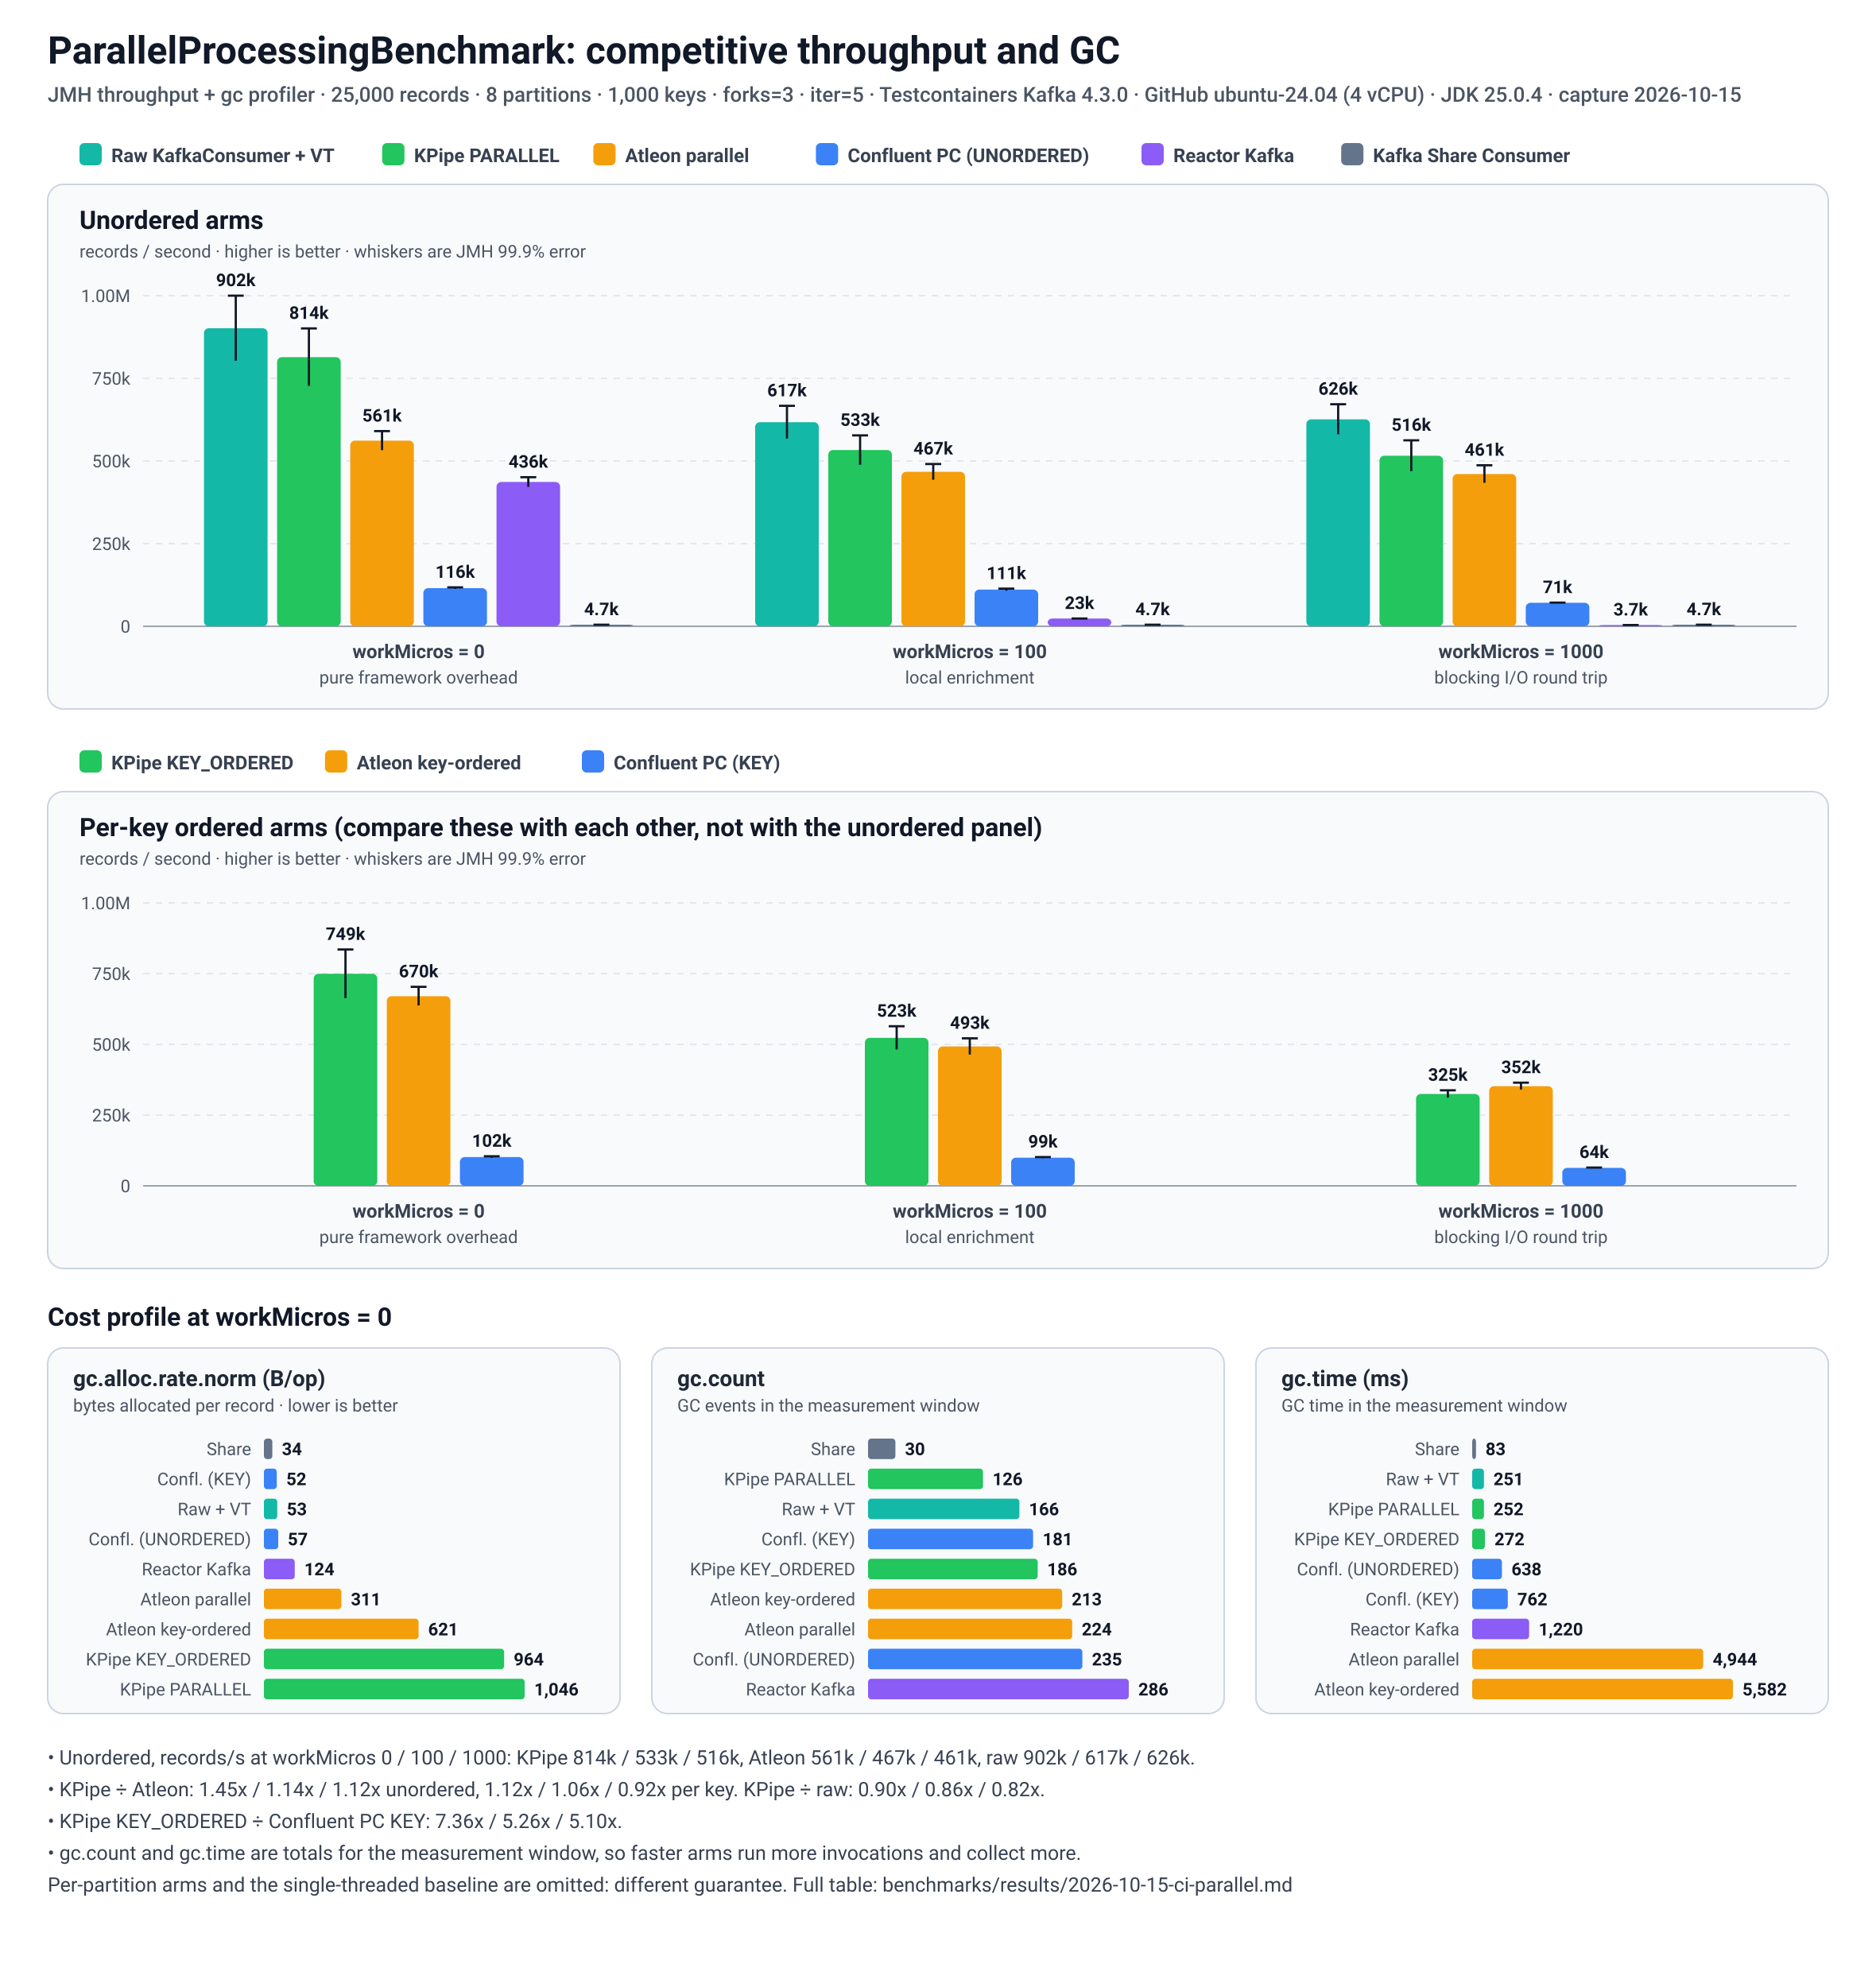
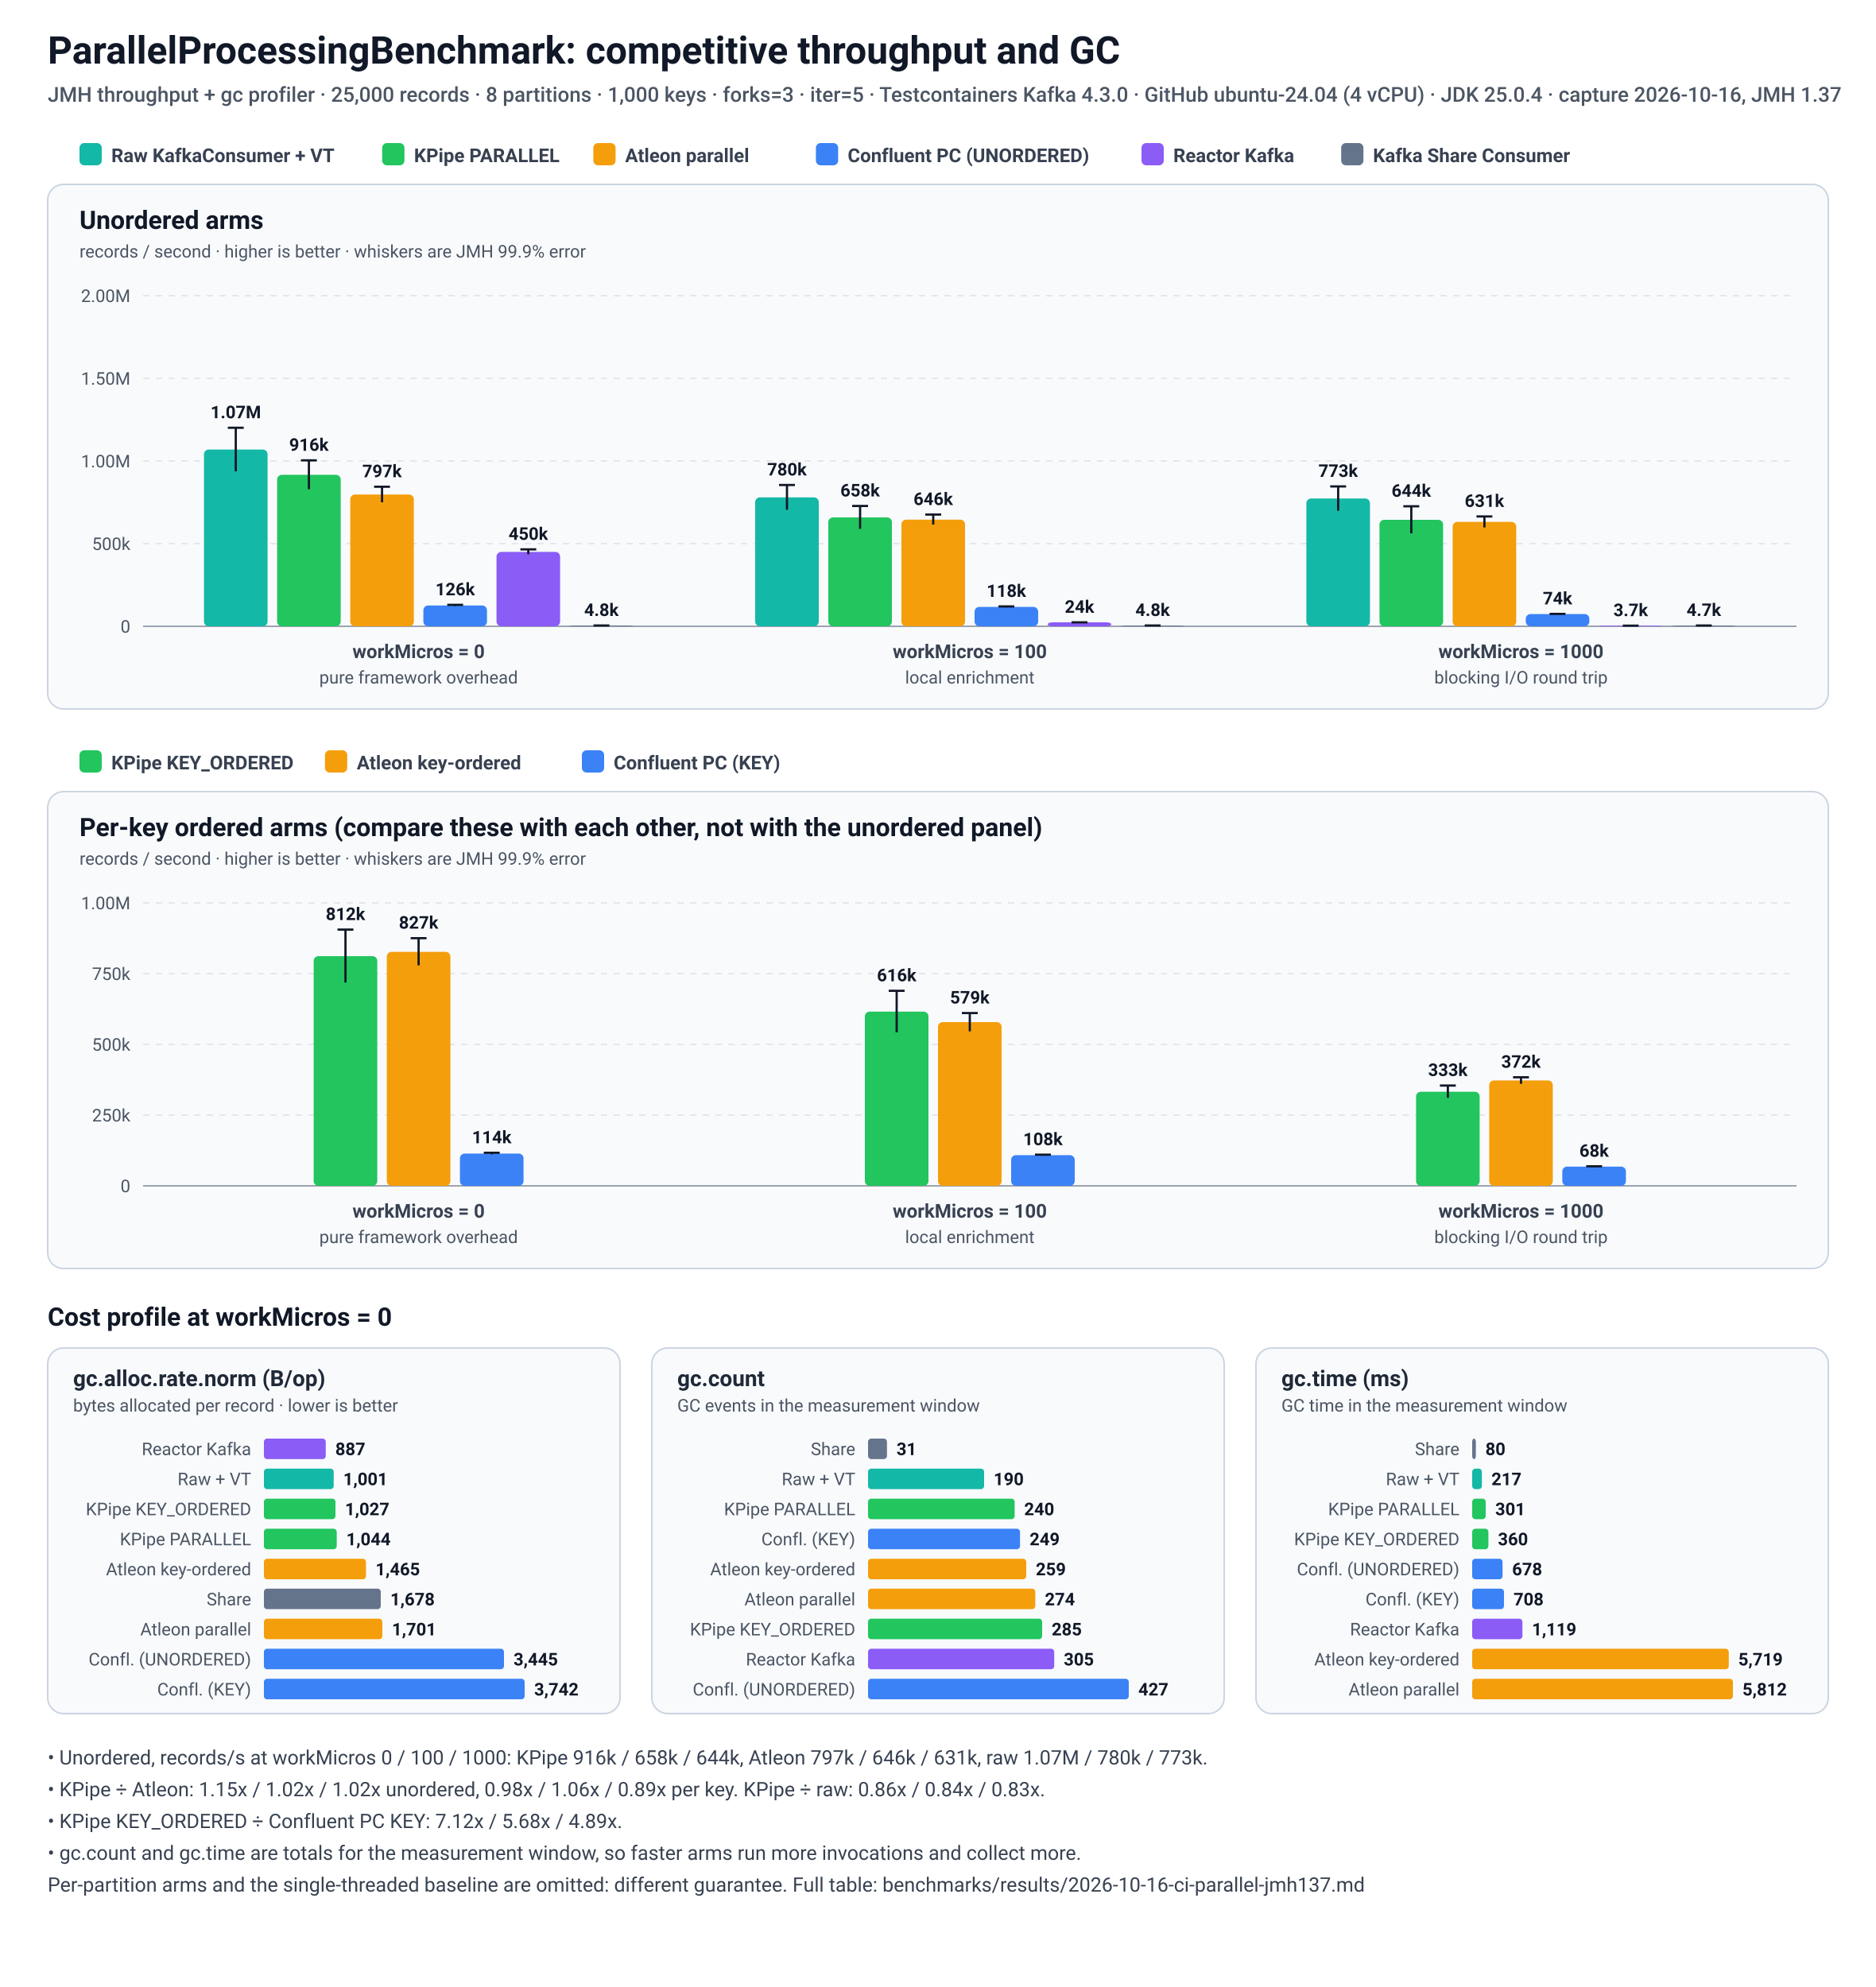
<svg xmlns="http://www.w3.org/2000/svg" width="1180" height="1250" viewBox="0 0 1180 1250" role="img" aria-label="KPipe vs Atleon vs Confluent Parallel Consumer vs Reactor Kafka vs Kafka Share Consumer vs raw KafkaConsumer plus virtual threads: parallel-consumer throughput by ordering guarantee, allocation, and GC">
  <defs>
    <style>
.bg { fill: #ffffff; } .panel { fill: #f8fafc; stroke: #cbd5e1; stroke-width: 1; }
.title { fill: #111827; font: 700 24px -apple-system, BlinkMacSystemFont, Segoe UI, Roboto, sans-serif; }
.subtitle { fill: #4b5563; font: 500 13px -apple-system, BlinkMacSystemFont, Segoe UI, Roboto, sans-serif; }
.h2 { fill: #111827; font: 700 16px -apple-system, BlinkMacSystemFont, Segoe UI, Roboto, sans-serif; }
.h3 { fill: #1f2937; font: 700 14px -apple-system, BlinkMacSystemFont, Segoe UI, Roboto, sans-serif; }
.axis { stroke: #9ca3af; stroke-width: 1; } .grid { stroke: #e5e7eb; stroke-width: 1; stroke-dasharray: 4 4; }
.whisker { stroke: #111827; stroke-width: 1.4; }
.label { fill: #374151; font: 600 12px -apple-system, BlinkMacSystemFont, Segoe UI, Roboto, sans-serif; }
.small { fill: #4b5563; font: 11px -apple-system, BlinkMacSystemFont, Segoe UI, Roboto, sans-serif; }
.value { fill: #111827; font: 700 11px -apple-system, BlinkMacSystemFont, Segoe UI, Roboto, sans-serif; }
.note { fill: #374151; font: 12.5px -apple-system, BlinkMacSystemFont, Segoe UI, Roboto, sans-serif; }
</style>
  </defs>
  <rect width="1180" height="1250" class="bg" />
  <text x="30.0" y="40.0" class="title" text-anchor="start">ParallelProcessingBenchmark: competitive throughput and GC</text>
-   <text x="30.0" y="64.0" class="subtitle" text-anchor="start">JMH throughput + gc profiler · 25,000 records · 8 partitions · 1,000 keys · forks=3 · iter=5 · Testcontainers Kafka 4.3.0 · GitHub ubuntu-24.04 (4 vCPU) · JDK 25.0.4 · capture 2026-10-15</text>
+   <text x="30.0" y="64.0" class="subtitle" text-anchor="start">JMH throughput + gc profiler · 25,000 records · 8 partitions · 1,000 keys · forks=3 · iter=5 · Testcontainers Kafka 4.3.0 · GitHub ubuntu-24.04 (4 vCPU) · JDK 25.0.4 · capture 2026-10-16, JMH 1.37</text>
  <rect x="50" y="90" width="14" height="14" rx="3" fill="#14b8a6" />
  <text x="70.0" y="102.0" class="label" text-anchor="start">Raw KafkaConsumer + VT</text>
  <rect x="240.4" y="90" width="14" height="14" rx="3" fill="#22c55e" />
  <text x="260.4" y="102.0" class="label" text-anchor="start">KPipe PARALLEL</text>
  <rect x="373.2" y="90" width="14" height="14" rx="3" fill="#f59e0b" />
  <text x="393.2" y="102.0" class="label" text-anchor="start">Atleon parallel</text>
  <rect x="513.2" y="90" width="14" height="14" rx="3" fill="#3b82f6" />
  <text x="533.2" y="102.0" class="label" text-anchor="start">Confluent PC (UNORDERED)</text>
  <rect x="718.0" y="90" width="14" height="14" rx="3" fill="#8b5cf6" />
  <text x="738.0" y="102.0" class="label" text-anchor="start">Reactor Kafka</text>
  <rect x="843.6" y="90" width="14" height="14" rx="3" fill="#64748b" />
  <text x="863.6" y="102.0" class="label" text-anchor="start">Kafka Share Consumer</text>
  <rect x="30" y="116" width="1120" height="330" rx="10" class="panel" />
  <text x="50.0" y="144.0" class="h2" text-anchor="start">Unordered arms</text>
  <text x="50.0" y="162.0" class="small" text-anchor="start">records / second · higher is better · whiskers are JMH 99.9% error</text>
  <line x1="90" y1="394.0" x2="1130" y2="394.0" class="grid" />
  <text x="82.0" y="398.0" class="small" text-anchor="end">0</text>
  <line x1="90" y1="342.0" x2="1130" y2="342.0" class="grid" />
-   <text x="82.0" y="346.0" class="small" text-anchor="end">250k</text>
+   <text x="82.0" y="346.0" class="small" text-anchor="end">500k</text>
  <line x1="90" y1="290.0" x2="1130" y2="290.0" class="grid" />
-   <text x="82.0" y="294.0" class="small" text-anchor="end">500k</text>
+   <text x="82.0" y="294.0" class="small" text-anchor="end">1.00M</text>
  <line x1="90" y1="238.0" x2="1130" y2="238.0" class="grid" />
-   <text x="82.0" y="242.0" class="small" text-anchor="end">750k</text>
+   <text x="82.0" y="242.0" class="small" text-anchor="end">1.50M</text>
  <line x1="90" y1="186.0" x2="1130" y2="186.0" class="grid" />
-   <text x="82.0" y="190.0" class="small" text-anchor="end">1.00M</text>
+   <text x="82.0" y="190.0" class="small" text-anchor="end">2.00M</text>
  <line x1="90" y1="394" x2="1130" y2="394" class="axis" />
-   <rect x="128.3" y="206.5" width="40.0" height="187.5" fill="#14b8a6" rx="3" />
-   <line x1="148.3" y1="226.9" x2="148.3" y2="186.0" class="whisker" />
-   <line x1="143.3" y1="186.0" x2="153.3" y2="186.0" class="whisker" />
-   <text x="148.3" y="180.0" class="value" text-anchor="middle">902k</text>
-   <rect x="174.3" y="224.7" width="40.0" height="169.3" fill="#22c55e" rx="3" />
-   <line x1="194.3" y1="242.7" x2="194.3" y2="206.6" class="whisker" />
-   <line x1="189.3" y1="206.6" x2="199.3" y2="206.6" class="whisker" />
-   <text x="194.3" y="200.6" class="value" text-anchor="middle">814k</text>
-   <rect x="220.3" y="277.2" width="40.0" height="116.8" fill="#f59e0b" rx="3" />
-   <line x1="240.3" y1="283.2" x2="240.3" y2="271.2" class="whisker" />
-   <line x1="235.3" y1="271.2" x2="245.3" y2="271.2" class="whisker" />
-   <text x="240.3" y="265.2" class="value" text-anchor="middle">561k</text>
-   <rect x="266.3" y="370.0" width="40.0" height="24.0" fill="#3b82f6" rx="3" />
-   <line x1="286.3" y1="370.5" x2="286.3" y2="369.5" class="whisker" />
-   <line x1="281.3" y1="369.5" x2="291.3" y2="369.5" class="whisker" />
-   <text x="286.3" y="363.5" class="value" text-anchor="middle">116k</text>
-   <rect x="312.3" y="303.2" width="40.0" height="90.8" fill="#8b5cf6" rx="3" />
-   <line x1="332.3" y1="306.3" x2="332.3" y2="300.2" class="whisker" />
-   <line x1="327.3" y1="300.2" x2="337.3" y2="300.2" class="whisker" />
-   <text x="332.3" y="294.2" class="value" text-anchor="middle">436k</text>
-   <rect x="358.3" y="393.0" width="40.0" height="1.0" fill="#64748b" rx="3" />
-   <line x1="378.3" y1="393.0" x2="378.3" y2="393.0" class="whisker" />
-   <line x1="373.3" y1="393.0" x2="383.3" y2="393.0" class="whisker" />
-   <text x="378.3" y="387.0" class="value" text-anchor="middle">4.7k</text>
+   <rect x="128.3" y="282.8" width="40.0" height="111.2" fill="#14b8a6" rx="3" />
+   <line x1="148.3" y1="296.5" x2="148.3" y2="269.1" class="whisker" />
+   <line x1="143.3" y1="269.1" x2="153.3" y2="269.1" class="whisker" />
+   <text x="148.3" y="263.1" class="value" text-anchor="middle">1.07M</text>
+   <rect x="174.3" y="298.7" width="40.0" height="95.3" fill="#22c55e" rx="3" />
+   <line x1="194.3" y1="307.8" x2="194.3" y2="289.6" class="whisker" />
+   <line x1="189.3" y1="289.6" x2="199.3" y2="289.6" class="whisker" />
+   <text x="194.3" y="283.6" class="value" text-anchor="middle">916k</text>
+   <rect x="220.3" y="311.1" width="40.0" height="82.9" fill="#f59e0b" rx="3" />
+   <line x1="240.3" y1="316.0" x2="240.3" y2="306.2" class="whisker" />
+   <line x1="235.3" y1="306.2" x2="245.3" y2="306.2" class="whisker" />
+   <text x="240.3" y="300.2" class="value" text-anchor="middle">797k</text>
+   <rect x="266.3" y="380.9" width="40.0" height="13.1" fill="#3b82f6" rx="3" />
+   <line x1="286.3" y1="381.3" x2="286.3" y2="380.5" class="whisker" />
+   <line x1="281.3" y1="380.5" x2="291.3" y2="380.5" class="whisker" />
+   <text x="286.3" y="374.5" class="value" text-anchor="middle">126k</text>
+   <rect x="312.3" y="347.2" width="40.0" height="46.8" fill="#8b5cf6" rx="3" />
+   <line x1="332.3" y1="348.7" x2="332.3" y2="345.6" class="whisker" />
+   <line x1="327.3" y1="345.6" x2="337.3" y2="345.6" class="whisker" />
+   <text x="332.3" y="339.6" class="value" text-anchor="middle">450k</text>
+   <rect x="358.3" y="393.5" width="40.0" height="0.5" fill="#64748b" rx="3" />
+   <line x1="378.3" y1="393.5" x2="378.3" y2="393.5" class="whisker" />
+   <line x1="373.3" y1="393.5" x2="383.3" y2="393.5" class="whisker" />
+   <text x="378.3" y="387.5" class="value" text-anchor="middle">4.8k</text>
  <text x="263.3" y="414.0" class="label" text-anchor="middle">workMicros = 0</text>
  <text x="263.3" y="430.0" class="small" text-anchor="middle">pure framework overhead</text>
-   <rect x="475.0" y="265.6" width="40.0" height="128.4" fill="#14b8a6" rx="3" />
-   <line x1="495.0" y1="275.9" x2="495.0" y2="255.3" class="whisker" />
-   <line x1="490.0" y1="255.3" x2="500.0" y2="255.3" class="whisker" />
-   <text x="495.0" y="249.3" class="value" text-anchor="middle">617k</text>
-   <rect x="521.0" y="283.1" width="40.0" height="110.9" fill="#22c55e" rx="3" />
-   <line x1="541.0" y1="292.4" x2="541.0" y2="273.9" class="whisker" />
-   <line x1="536.0" y1="273.9" x2="546.0" y2="273.9" class="whisker" />
-   <text x="541.0" y="267.9" class="value" text-anchor="middle">533k</text>
-   <rect x="567.0" y="296.8" width="40.0" height="97.2" fill="#f59e0b" rx="3" />
-   <line x1="587.0" y1="301.8" x2="587.0" y2="291.9" class="whisker" />
-   <line x1="582.0" y1="291.9" x2="592.0" y2="291.9" class="whisker" />
-   <text x="587.0" y="285.9" class="value" text-anchor="middle">467k</text>
-   <rect x="613.0" y="370.9" width="40.0" height="23.1" fill="#3b82f6" rx="3" />
-   <line x1="633.0" y1="371.6" x2="633.0" y2="370.3" class="whisker" />
-   <line x1="628.0" y1="370.3" x2="638.0" y2="370.3" class="whisker" />
-   <text x="633.0" y="364.3" class="value" text-anchor="middle">111k</text>
-   <rect x="659.0" y="389.1" width="40.0" height="4.9" fill="#8b5cf6" rx="3" />
-   <line x1="679.0" y1="389.1" x2="679.0" y2="389.1" class="whisker" />
-   <line x1="674.0" y1="389.1" x2="684.0" y2="389.1" class="whisker" />
-   <text x="679.0" y="383.1" class="value" text-anchor="middle">23k</text>
-   <rect x="705.0" y="393.0" width="40.0" height="1.0" fill="#64748b" rx="3" />
-   <line x1="725.0" y1="393.0" x2="725.0" y2="393.0" class="whisker" />
-   <line x1="720.0" y1="393.0" x2="730.0" y2="393.0" class="whisker" />
-   <text x="725.0" y="387.0" class="value" text-anchor="middle">4.7k</text>
+   <rect x="475.0" y="312.9" width="40.0" height="81.1" fill="#14b8a6" rx="3" />
+   <line x1="495.0" y1="320.7" x2="495.0" y2="305.1" class="whisker" />
+   <line x1="490.0" y1="305.1" x2="500.0" y2="305.1" class="whisker" />
+   <text x="495.0" y="299.1" class="value" text-anchor="middle">780k</text>
+   <rect x="521.0" y="325.5" width="40.0" height="68.5" fill="#22c55e" rx="3" />
+   <line x1="541.0" y1="332.7" x2="541.0" y2="318.3" class="whisker" />
+   <line x1="536.0" y1="318.3" x2="546.0" y2="318.3" class="whisker" />
+   <text x="541.0" y="312.3" class="value" text-anchor="middle">658k</text>
+   <rect x="567.0" y="326.9" width="40.0" height="67.1" fill="#f59e0b" rx="3" />
+   <line x1="587.0" y1="330.0" x2="587.0" y2="323.7" class="whisker" />
+   <line x1="582.0" y1="323.7" x2="592.0" y2="323.7" class="whisker" />
+   <text x="587.0" y="317.7" class="value" text-anchor="middle">646k</text>
+   <rect x="613.0" y="381.8" width="40.0" height="12.2" fill="#3b82f6" rx="3" />
+   <line x1="633.0" y1="382.1" x2="633.0" y2="381.5" class="whisker" />
+   <line x1="628.0" y1="381.5" x2="638.0" y2="381.5" class="whisker" />
+   <text x="633.0" y="375.5" class="value" text-anchor="middle">118k</text>
+   <rect x="659.0" y="391.5" width="40.0" height="2.5" fill="#8b5cf6" rx="3" />
+   <line x1="679.0" y1="391.5" x2="679.0" y2="391.5" class="whisker" />
+   <line x1="674.0" y1="391.5" x2="684.0" y2="391.5" class="whisker" />
+   <text x="679.0" y="385.5" class="value" text-anchor="middle">24k</text>
+   <rect x="705.0" y="393.5" width="40.0" height="0.5" fill="#64748b" rx="3" />
+   <line x1="725.0" y1="393.5" x2="725.0" y2="393.5" class="whisker" />
+   <line x1="720.0" y1="393.5" x2="730.0" y2="393.5" class="whisker" />
+   <text x="725.0" y="387.5" class="value" text-anchor="middle">4.8k</text>
  <text x="610.0" y="414.0" class="label" text-anchor="middle">workMicros = 100</text>
  <text x="610.0" y="430.0" class="small" text-anchor="middle">local enrichment</text>
-   <rect x="821.7" y="263.8" width="40.0" height="130.2" fill="#14b8a6" rx="3" />
-   <line x1="841.7" y1="273.2" x2="841.7" y2="254.3" class="whisker" />
-   <line x1="836.7" y1="254.3" x2="846.7" y2="254.3" class="whisker" />
-   <text x="841.7" y="248.3" class="value" text-anchor="middle">626k</text>
-   <rect x="867.7" y="286.7" width="40.0" height="107.3" fill="#22c55e" rx="3" />
-   <line x1="887.7" y1="296.4" x2="887.7" y2="277.0" class="whisker" />
-   <line x1="882.7" y1="277.0" x2="892.7" y2="277.0" class="whisker" />
-   <text x="887.7" y="271.0" class="value" text-anchor="middle">516k</text>
-   <rect x="913.7" y="298.2" width="40.0" height="95.8" fill="#f59e0b" rx="3" />
-   <line x1="933.7" y1="303.7" x2="933.7" y2="292.7" class="whisker" />
-   <line x1="928.7" y1="292.7" x2="938.7" y2="292.7" class="whisker" />
-   <text x="933.7" y="286.7" class="value" text-anchor="middle">461k</text>
-   <rect x="959.7" y="379.2" width="40.0" height="14.8" fill="#3b82f6" rx="3" />
-   <line x1="979.7" y1="379.4" x2="979.7" y2="379.1" class="whisker" />
-   <line x1="974.7" y1="379.1" x2="984.7" y2="379.1" class="whisker" />
-   <text x="979.7" y="373.1" class="value" text-anchor="middle">71k</text>
-   <rect x="1005.7" y="393.2" width="40.0" height="0.8" fill="#8b5cf6" rx="3" />
-   <line x1="1025.7" y1="393.2" x2="1025.7" y2="393.2" class="whisker" />
-   <line x1="1020.7" y1="393.2" x2="1030.7" y2="393.2" class="whisker" />
-   <text x="1025.7" y="387.2" class="value" text-anchor="middle">3.7k</text>
-   <rect x="1051.7" y="393.0" width="40.0" height="1.0" fill="#64748b" rx="3" />
-   <line x1="1071.7" y1="393.0" x2="1071.7" y2="393.0" class="whisker" />
-   <line x1="1066.7" y1="393.0" x2="1076.7" y2="393.0" class="whisker" />
-   <text x="1071.7" y="387.0" class="value" text-anchor="middle">4.7k</text>
+   <rect x="821.7" y="313.6" width="40.0" height="80.4" fill="#14b8a6" rx="3" />
+   <line x1="841.7" y1="321.3" x2="841.7" y2="306.0" class="whisker" />
+   <line x1="836.7" y1="306.0" x2="846.7" y2="306.0" class="whisker" />
+   <text x="841.7" y="300.0" class="value" text-anchor="middle">773k</text>
+   <rect x="867.7" y="327.0" width="40.0" height="67.0" fill="#22c55e" rx="3" />
+   <line x1="887.7" y1="335.5" x2="887.7" y2="318.5" class="whisker" />
+   <line x1="882.7" y1="318.5" x2="892.7" y2="318.5" class="whisker" />
+   <text x="887.7" y="312.5" class="value" text-anchor="middle">644k</text>
+   <rect x="913.7" y="328.3" width="40.0" height="65.7" fill="#f59e0b" rx="3" />
+   <line x1="933.7" y1="331.8" x2="933.7" y2="324.9" class="whisker" />
+   <line x1="928.7" y1="324.9" x2="938.7" y2="324.9" class="whisker" />
+   <text x="933.7" y="318.9" class="value" text-anchor="middle">631k</text>
+   <rect x="959.7" y="386.3" width="40.0" height="7.7" fill="#3b82f6" rx="3" />
+   <line x1="979.7" y1="386.4" x2="979.7" y2="386.2" class="whisker" />
+   <line x1="974.7" y1="386.2" x2="984.7" y2="386.2" class="whisker" />
+   <text x="979.7" y="380.2" class="value" text-anchor="middle">74k</text>
+   <rect x="1005.7" y="393.6" width="40.0" height="0.4" fill="#8b5cf6" rx="3" />
+   <line x1="1025.7" y1="393.6" x2="1025.7" y2="393.6" class="whisker" />
+   <line x1="1020.7" y1="393.6" x2="1030.7" y2="393.6" class="whisker" />
+   <text x="1025.7" y="387.6" class="value" text-anchor="middle">3.7k</text>
+   <rect x="1051.7" y="393.5" width="40.0" height="0.5" fill="#64748b" rx="3" />
+   <line x1="1071.7" y1="393.5" x2="1071.7" y2="393.5" class="whisker" />
+   <line x1="1066.7" y1="393.5" x2="1076.7" y2="393.5" class="whisker" />
+   <text x="1071.7" y="387.5" class="value" text-anchor="middle">4.7k</text>
  <text x="956.7" y="414.0" class="label" text-anchor="middle">workMicros = 1000</text>
  <text x="956.7" y="430.0" class="small" text-anchor="middle">blocking I/O round trip</text>
  <rect x="50" y="472" width="14" height="14" rx="3" fill="#22c55e" />
  <text x="70.0" y="484.0" class="label" text-anchor="start">KPipe KEY_ORDERED</text>
  <rect x="204.4" y="472" width="14" height="14" rx="3" fill="#f59e0b" />
  <text x="224.4" y="484.0" class="label" text-anchor="start">Atleon key-ordered</text>
  <rect x="366.0" y="472" width="14" height="14" rx="3" fill="#3b82f6" />
  <text x="386.0" y="484.0" class="label" text-anchor="start">Confluent PC (KEY)</text>
  <rect x="30" y="498" width="1120" height="300" rx="10" class="panel" />
  <text x="50.0" y="526.0" class="h2" text-anchor="start">Per-key ordered arms (compare these with each other, not with the unordered panel)</text>
  <text x="50.0" y="544.0" class="small" text-anchor="start">records / second · higher is better · whiskers are JMH 99.9% error</text>
  <line x1="90" y1="746.0" x2="1130" y2="746.0" class="grid" />
  <text x="82.0" y="750.0" class="small" text-anchor="end">0</text>
  <line x1="90" y1="701.5" x2="1130" y2="701.5" class="grid" />
  <text x="82.0" y="705.5" class="small" text-anchor="end">250k</text>
  <line x1="90" y1="657.0" x2="1130" y2="657.0" class="grid" />
  <text x="82.0" y="661.0" class="small" text-anchor="end">500k</text>
  <line x1="90" y1="612.5" x2="1130" y2="612.5" class="grid" />
  <text x="82.0" y="616.5" class="small" text-anchor="end">750k</text>
  <line x1="90" y1="568.0" x2="1130" y2="568.0" class="grid" />
  <text x="82.0" y="572.0" class="small" text-anchor="end">1.00M</text>
  <line x1="90" y1="746" x2="1130" y2="746" class="axis" />
-   <rect x="197.3" y="612.6" width="40.0" height="133.4" fill="#22c55e" rx="3" />
-   <line x1="217.3" y1="627.9" x2="217.3" y2="597.3" class="whisker" />
-   <line x1="212.3" y1="597.3" x2="222.3" y2="597.3" class="whisker" />
-   <text x="217.3" y="591.3" class="value" text-anchor="middle">749k</text>
-   <rect x="243.3" y="626.7" width="40.0" height="119.3" fill="#f59e0b" rx="3" />
-   <line x1="263.3" y1="632.5" x2="263.3" y2="620.8" class="whisker" />
-   <line x1="258.3" y1="620.8" x2="268.3" y2="620.8" class="whisker" />
-   <text x="263.3" y="614.8" class="value" text-anchor="middle">670k</text>
-   <rect x="289.3" y="727.9" width="40.0" height="18.1" fill="#3b82f6" rx="3" />
-   <line x1="309.3" y1="728.4" x2="309.3" y2="727.4" class="whisker" />
-   <line x1="304.3" y1="727.4" x2="314.3" y2="727.4" class="whisker" />
-   <text x="309.3" y="721.4" class="value" text-anchor="middle">102k</text>
+   <rect x="197.3" y="601.5" width="40.0" height="144.5" fill="#22c55e" rx="3" />
+   <line x1="217.3" y1="618.1" x2="217.3" y2="584.8" class="whisker" />
+   <line x1="212.3" y1="584.8" x2="222.3" y2="584.8" class="whisker" />
+   <text x="217.3" y="578.8" class="value" text-anchor="middle">812k</text>
+   <rect x="243.3" y="598.8" width="40.0" height="147.2" fill="#f59e0b" rx="3" />
+   <line x1="263.3" y1="607.3" x2="263.3" y2="590.2" class="whisker" />
+   <line x1="258.3" y1="590.2" x2="268.3" y2="590.2" class="whisker" />
+   <text x="263.3" y="584.2" class="value" text-anchor="middle">827k</text>
+   <rect x="289.3" y="725.7" width="40.0" height="20.3" fill="#3b82f6" rx="3" />
+   <line x1="309.3" y1="726.2" x2="309.3" y2="725.2" class="whisker" />
+   <line x1="304.3" y1="725.2" x2="314.3" y2="725.2" class="whisker" />
+   <text x="309.3" y="719.2" class="value" text-anchor="middle">114k</text>
  <text x="263.3" y="766.0" class="label" text-anchor="middle">workMicros = 0</text>
  <text x="263.3" y="782.0" class="small" text-anchor="middle">pure framework overhead</text>
-   <rect x="544.0" y="652.9" width="40.0" height="93.1" fill="#22c55e" rx="3" />
-   <line x1="564.0" y1="660.2" x2="564.0" y2="645.6" class="whisker" />
-   <line x1="559.0" y1="645.6" x2="569.0" y2="645.6" class="whisker" />
-   <text x="564.0" y="639.6" class="value" text-anchor="middle">523k</text>
-   <rect x="590.0" y="658.3" width="40.0" height="87.7" fill="#f59e0b" rx="3" />
-   <line x1="610.0" y1="663.4" x2="610.0" y2="653.2" class="whisker" />
-   <line x1="605.0" y1="653.2" x2="615.0" y2="653.2" class="whisker" />
-   <text x="610.0" y="647.2" class="value" text-anchor="middle">493k</text>
-   <rect x="636.0" y="728.3" width="40.0" height="17.7" fill="#3b82f6" rx="3" />
-   <line x1="656.0" y1="728.7" x2="656.0" y2="727.9" class="whisker" />
-   <line x1="651.0" y1="727.9" x2="661.0" y2="727.9" class="whisker" />
-   <text x="656.0" y="721.9" class="value" text-anchor="middle">99k</text>
+   <rect x="544.0" y="636.4" width="40.0" height="109.6" fill="#22c55e" rx="3" />
+   <line x1="564.0" y1="649.4" x2="564.0" y2="623.3" class="whisker" />
+   <line x1="559.0" y1="623.3" x2="569.0" y2="623.3" class="whisker" />
+   <text x="564.0" y="617.3" class="value" text-anchor="middle">616k</text>
+   <rect x="590.0" y="643.0" width="40.0" height="103.0" fill="#f59e0b" rx="3" />
+   <line x1="610.0" y1="648.8" x2="610.0" y2="637.3" class="whisker" />
+   <line x1="605.0" y1="637.3" x2="615.0" y2="637.3" class="whisker" />
+   <text x="610.0" y="631.3" class="value" text-anchor="middle">579k</text>
+   <rect x="636.0" y="726.7" width="40.0" height="19.3" fill="#3b82f6" rx="3" />
+   <line x1="656.0" y1="727.0" x2="656.0" y2="726.4" class="whisker" />
+   <line x1="651.0" y1="726.4" x2="661.0" y2="726.4" class="whisker" />
+   <text x="656.0" y="720.4" class="value" text-anchor="middle">108k</text>
  <text x="610.0" y="766.0" class="label" text-anchor="middle">workMicros = 100</text>
  <text x="610.0" y="782.0" class="small" text-anchor="middle">local enrichment</text>
-   <rect x="890.7" y="688.2" width="40.0" height="57.8" fill="#22c55e" rx="3" />
-   <line x1="910.7" y1="690.5" x2="910.7" y2="685.9" class="whisker" />
-   <line x1="905.7" y1="685.9" x2="915.7" y2="685.9" class="whisker" />
-   <text x="910.7" y="679.9" class="value" text-anchor="middle">325k</text>
-   <rect x="936.7" y="683.3" width="40.0" height="62.7" fill="#f59e0b" rx="3" />
-   <line x1="956.7" y1="685.4" x2="956.7" y2="681.1" class="whisker" />
-   <line x1="951.7" y1="681.1" x2="961.7" y2="681.1" class="whisker" />
-   <text x="956.7" y="675.1" class="value" text-anchor="middle">352k</text>
-   <rect x="982.7" y="734.7" width="40.0" height="11.3" fill="#3b82f6" rx="3" />
-   <line x1="1002.7" y1="734.8" x2="1002.7" y2="734.5" class="whisker" />
-   <line x1="997.7" y1="734.5" x2="1007.7" y2="734.5" class="whisker" />
-   <text x="1002.7" y="728.5" class="value" text-anchor="middle">64k</text>
+   <rect x="890.7" y="686.8" width="40.0" height="59.2" fill="#22c55e" rx="3" />
+   <line x1="910.7" y1="690.6" x2="910.7" y2="682.9" class="whisker" />
+   <line x1="905.7" y1="682.9" x2="915.7" y2="682.9" class="whisker" />
+   <text x="910.7" y="676.9" class="value" text-anchor="middle">333k</text>
+   <rect x="936.7" y="679.7" width="40.0" height="66.3" fill="#f59e0b" rx="3" />
+   <line x1="956.7" y1="681.8" x2="956.7" y2="677.7" class="whisker" />
+   <line x1="951.7" y1="677.7" x2="961.7" y2="677.7" class="whisker" />
+   <text x="956.7" y="671.7" class="value" text-anchor="middle">372k</text>
+   <rect x="982.7" y="733.9" width="40.0" height="12.1" fill="#3b82f6" rx="3" />
+   <line x1="1002.7" y1="734.0" x2="1002.7" y2="733.7" class="whisker" />
+   <line x1="997.7" y1="733.7" x2="1007.7" y2="733.7" class="whisker" />
+   <text x="1002.7" y="727.7" class="value" text-anchor="middle">68k</text>
  <text x="956.7" y="766.0" class="label" text-anchor="middle">workMicros = 1000</text>
  <text x="956.7" y="782.0" class="small" text-anchor="middle">blocking I/O round trip</text>
  <text x="30.0" y="834.0" class="h2" text-anchor="start">Cost profile at workMicros = 0</text>
  <rect x="30" y="848" width="360.0" height="230" rx="10" class="panel" />
  <text x="46.0" y="872.0" class="h3" text-anchor="start">gc.alloc.rate.norm (B/op)</text>
  <text x="46.0" y="888.0" class="small" text-anchor="start">bytes allocated per record · lower is better</text>
-   <text x="158.0" y="915.4" class="small" text-anchor="end">Share</text>
-   <rect x="166" y="905.0" width="5.3" height="12.9" rx="2" fill="#64748b" />
-   <text x="177.3" y="915.4" class="value" text-anchor="start">34</text>
-   <text x="158.0" y="934.3" class="small" text-anchor="end">Confl. (KEY)</text>
-   <rect x="166" y="923.9" width="8.1" height="12.9" rx="2" fill="#3b82f6" />
-   <text x="180.1" y="934.3" class="value" text-anchor="start">52</text>
-   <text x="158.0" y="953.2" class="small" text-anchor="end">Raw + VT</text>
-   <rect x="166" y="942.8" width="8.4" height="12.9" rx="2" fill="#14b8a6" />
-   <text x="180.4" y="953.2" class="value" text-anchor="start">53</text>
-   <text x="158.0" y="972.1" class="small" text-anchor="end">Confl. (UNORDERED)</text>
-   <rect x="166" y="961.7" width="9.0" height="12.9" rx="2" fill="#3b82f6" />
-   <text x="181.0" y="972.1" class="value" text-anchor="start">57</text>
-   <text x="158.0" y="991.0" class="small" text-anchor="end">Reactor Kafka</text>
-   <rect x="166" y="980.6" width="19.4" height="12.9" rx="2" fill="#8b5cf6" />
-   <text x="191.4" y="991.0" class="value" text-anchor="start">124</text>
-   <text x="158.0" y="1009.9" class="small" text-anchor="end">Atleon parallel</text>
-   <rect x="166" y="999.4" width="48.7" height="12.9" rx="2" fill="#f59e0b" />
-   <text x="220.7" y="1009.9" class="value" text-anchor="start">311</text>
-   <text x="158.0" y="1028.8" class="small" text-anchor="end">Atleon key-ordered</text>
-   <rect x="166" y="1018.3" width="97.3" height="12.9" rx="2" fill="#f59e0b" />
-   <text x="269.3" y="1028.8" class="value" text-anchor="start">621</text>
-   <text x="158.0" y="1047.7" class="small" text-anchor="end">KPipe KEY_ORDERED</text>
-   <rect x="166" y="1037.2" width="151.1" height="12.9" rx="2" fill="#22c55e" />
-   <text x="323.1" y="1047.7" class="value" text-anchor="start">964</text>
-   <text x="158.0" y="1066.6" class="small" text-anchor="end">KPipe PARALLEL</text>
-   <rect x="166" y="1056.1" width="164.0" height="12.9" rx="2" fill="#22c55e" />
-   <text x="336.0" y="1066.6" class="value" text-anchor="start">1,046</text>
+   <text x="158.0" y="915.4" class="small" text-anchor="end">Reactor Kafka</text>
+   <rect x="166" y="905.0" width="38.9" height="12.9" rx="2" fill="#8b5cf6" />
+   <text x="210.9" y="915.4" class="value" text-anchor="start">887</text>
+   <text x="158.0" y="934.3" class="small" text-anchor="end">Raw + VT</text>
+   <rect x="166" y="923.9" width="43.9" height="12.9" rx="2" fill="#14b8a6" />
+   <text x="215.9" y="934.3" class="value" text-anchor="start">1,001</text>
+   <text x="158.0" y="953.2" class="small" text-anchor="end">KPipe KEY_ORDERED</text>
+   <rect x="166" y="942.8" width="45.0" height="12.9" rx="2" fill="#22c55e" />
+   <text x="217.0" y="953.2" class="value" text-anchor="start">1,027</text>
+   <text x="158.0" y="972.1" class="small" text-anchor="end">KPipe PARALLEL</text>
+   <rect x="166" y="961.7" width="45.8" height="12.9" rx="2" fill="#22c55e" />
+   <text x="217.8" y="972.1" class="value" text-anchor="start">1,044</text>
+   <text x="158.0" y="991.0" class="small" text-anchor="end">Atleon key-ordered</text>
+   <rect x="166" y="980.6" width="64.2" height="12.9" rx="2" fill="#f59e0b" />
+   <text x="236.2" y="991.0" class="value" text-anchor="start">1,465</text>
+   <text x="158.0" y="1009.9" class="small" text-anchor="end">Share</text>
+   <rect x="166" y="999.4" width="73.5" height="12.9" rx="2" fill="#64748b" />
+   <text x="245.5" y="1009.9" class="value" text-anchor="start">1,678</text>
+   <text x="158.0" y="1028.8" class="small" text-anchor="end">Atleon parallel</text>
+   <rect x="166" y="1018.3" width="74.5" height="12.9" rx="2" fill="#f59e0b" />
+   <text x="246.5" y="1028.8" class="value" text-anchor="start">1,701</text>
+   <text x="158.0" y="1047.7" class="small" text-anchor="end">Confl. (UNORDERED)</text>
+   <rect x="166" y="1037.2" width="151.0" height="12.9" rx="2" fill="#3b82f6" />
+   <text x="323.0" y="1047.7" class="value" text-anchor="start">3,445</text>
+   <text x="158.0" y="1066.6" class="small" text-anchor="end">Confl. (KEY)</text>
+   <rect x="166" y="1056.1" width="164.0" height="12.9" rx="2" fill="#3b82f6" />
+   <text x="336.0" y="1066.6" class="value" text-anchor="start">3,742</text>
  <rect x="410.0" y="848" width="360.0" height="230" rx="10" class="panel" />
  <text x="426.0" y="872.0" class="h3" text-anchor="start">gc.count</text>
  <text x="426.0" y="888.0" class="small" text-anchor="start">GC events in the measurement window</text>
  <text x="538.0" y="915.4" class="small" text-anchor="end">Share</text>
-   <rect x="546.0" y="905.0" width="17.2" height="12.9" rx="2" fill="#64748b" />
-   <text x="569.2" y="915.4" class="value" text-anchor="start">30</text>
-   <text x="538.0" y="934.3" class="small" text-anchor="end">KPipe PARALLEL</text>
-   <rect x="546.0" y="923.9" width="72.3" height="12.9" rx="2" fill="#22c55e" />
-   <text x="624.3" y="934.3" class="value" text-anchor="start">126</text>
-   <text x="538.0" y="953.2" class="small" text-anchor="end">Raw + VT</text>
-   <rect x="546.0" y="942.8" width="95.2" height="12.9" rx="2" fill="#14b8a6" />
-   <text x="647.2" y="953.2" class="value" text-anchor="start">166</text>
+   <rect x="546.0" y="905.0" width="11.9" height="12.9" rx="2" fill="#64748b" />
+   <text x="563.9" y="915.4" class="value" text-anchor="start">31</text>
+   <text x="538.0" y="934.3" class="small" text-anchor="end">Raw + VT</text>
+   <rect x="546.0" y="923.9" width="73.0" height="12.9" rx="2" fill="#14b8a6" />
+   <text x="625.0" y="934.3" class="value" text-anchor="start">190</text>
+   <text x="538.0" y="953.2" class="small" text-anchor="end">KPipe PARALLEL</text>
+   <rect x="546.0" y="942.8" width="92.2" height="12.9" rx="2" fill="#22c55e" />
+   <text x="644.2" y="953.2" class="value" text-anchor="start">240</text>
  <text x="538.0" y="972.1" class="small" text-anchor="end">Confl. (KEY)</text>
-   <rect x="546.0" y="961.7" width="103.8" height="12.9" rx="2" fill="#3b82f6" />
-   <text x="655.8" y="972.1" class="value" text-anchor="start">181</text>
-   <text x="538.0" y="991.0" class="small" text-anchor="end">KPipe KEY_ORDERED</text>
-   <rect x="546.0" y="980.6" width="106.7" height="12.9" rx="2" fill="#22c55e" />
-   <text x="658.7" y="991.0" class="value" text-anchor="start">186</text>
-   <text x="538.0" y="1009.9" class="small" text-anchor="end">Atleon key-ordered</text>
-   <rect x="546.0" y="999.4" width="122.1" height="12.9" rx="2" fill="#f59e0b" />
-   <text x="674.1" y="1009.9" class="value" text-anchor="start">213</text>
-   <text x="538.0" y="1028.8" class="small" text-anchor="end">Atleon parallel</text>
-   <rect x="546.0" y="1018.3" width="128.4" height="12.9" rx="2" fill="#f59e0b" />
-   <text x="680.4" y="1028.8" class="value" text-anchor="start">224</text>
-   <text x="538.0" y="1047.7" class="small" text-anchor="end">Confl. (UNORDERED)</text>
-   <rect x="546.0" y="1037.2" width="134.8" height="12.9" rx="2" fill="#3b82f6" />
-   <text x="686.8" y="1047.7" class="value" text-anchor="start">235</text>
-   <text x="538.0" y="1066.6" class="small" text-anchor="end">Reactor Kafka</text>
-   <rect x="546.0" y="1056.1" width="164.0" height="12.9" rx="2" fill="#8b5cf6" />
-   <text x="716.0" y="1066.6" class="value" text-anchor="start">286</text>
+   <rect x="546.0" y="961.7" width="95.6" height="12.9" rx="2" fill="#3b82f6" />
+   <text x="647.6" y="972.1" class="value" text-anchor="start">249</text>
+   <text x="538.0" y="991.0" class="small" text-anchor="end">Atleon key-ordered</text>
+   <rect x="546.0" y="980.6" width="99.5" height="12.9" rx="2" fill="#f59e0b" />
+   <text x="651.5" y="991.0" class="value" text-anchor="start">259</text>
+   <text x="538.0" y="1009.9" class="small" text-anchor="end">Atleon parallel</text>
+   <rect x="546.0" y="999.4" width="105.2" height="12.9" rx="2" fill="#f59e0b" />
+   <text x="657.2" y="1009.9" class="value" text-anchor="start">274</text>
+   <text x="538.0" y="1028.8" class="small" text-anchor="end">KPipe KEY_ORDERED</text>
+   <rect x="546.0" y="1018.3" width="109.5" height="12.9" rx="2" fill="#22c55e" />
+   <text x="661.5" y="1028.8" class="value" text-anchor="start">285</text>
+   <text x="538.0" y="1047.7" class="small" text-anchor="end">Reactor Kafka</text>
+   <rect x="546.0" y="1037.2" width="117.1" height="12.9" rx="2" fill="#8b5cf6" />
+   <text x="669.1" y="1047.7" class="value" text-anchor="start">305</text>
+   <text x="538.0" y="1066.6" class="small" text-anchor="end">Confl. (UNORDERED)</text>
+   <rect x="546.0" y="1056.1" width="164.0" height="12.9" rx="2" fill="#3b82f6" />
+   <text x="716.0" y="1066.6" class="value" text-anchor="start">427</text>
  <rect x="790.0" y="848" width="360.0" height="230" rx="10" class="panel" />
  <text x="806.0" y="872.0" class="h3" text-anchor="start">gc.time (ms)</text>
  <text x="806.0" y="888.0" class="small" text-anchor="start">GC time in the measurement window</text>
  <text x="918.0" y="915.4" class="small" text-anchor="end">Share</text>
-   <rect x="926.0" y="905.0" width="2.4" height="12.9" rx="2" fill="#64748b" />
-   <text x="934.4" y="915.4" class="value" text-anchor="start">83</text>
+   <rect x="926.0" y="905.0" width="2.3" height="12.9" rx="2" fill="#64748b" />
+   <text x="934.3" y="915.4" class="value" text-anchor="start">80</text>
  <text x="918.0" y="934.3" class="small" text-anchor="end">Raw + VT</text>
-   <rect x="926.0" y="923.9" width="7.4" height="12.9" rx="2" fill="#14b8a6" />
-   <text x="939.4" y="934.3" class="value" text-anchor="start">251</text>
+   <rect x="926.0" y="923.9" width="6.1" height="12.9" rx="2" fill="#14b8a6" />
+   <text x="938.1" y="934.3" class="value" text-anchor="start">217</text>
  <text x="918.0" y="953.2" class="small" text-anchor="end">KPipe PARALLEL</text>
-   <rect x="926.0" y="942.8" width="7.4" height="12.9" rx="2" fill="#22c55e" />
-   <text x="939.4" y="953.2" class="value" text-anchor="start">252</text>
+   <rect x="926.0" y="942.8" width="8.5" height="12.9" rx="2" fill="#22c55e" />
+   <text x="940.5" y="953.2" class="value" text-anchor="start">301</text>
  <text x="918.0" y="972.1" class="small" text-anchor="end">KPipe KEY_ORDERED</text>
-   <rect x="926.0" y="961.7" width="8.0" height="12.9" rx="2" fill="#22c55e" />
-   <text x="940.0" y="972.1" class="value" text-anchor="start">272</text>
+   <rect x="926.0" y="961.7" width="10.2" height="12.9" rx="2" fill="#22c55e" />
+   <text x="942.2" y="972.1" class="value" text-anchor="start">360</text>
  <text x="918.0" y="991.0" class="small" text-anchor="end">Confl. (UNORDERED)</text>
-   <rect x="926.0" y="980.6" width="18.7" height="12.9" rx="2" fill="#3b82f6" />
-   <text x="950.7" y="991.0" class="value" text-anchor="start">638</text>
+   <rect x="926.0" y="980.6" width="19.1" height="12.9" rx="2" fill="#3b82f6" />
+   <text x="951.1" y="991.0" class="value" text-anchor="start">678</text>
  <text x="918.0" y="1009.9" class="small" text-anchor="end">Confl. (KEY)</text>
-   <rect x="926.0" y="999.4" width="22.4" height="12.9" rx="2" fill="#3b82f6" />
-   <text x="954.4" y="1009.9" class="value" text-anchor="start">762</text>
+   <rect x="926.0" y="999.4" width="20.0" height="12.9" rx="2" fill="#3b82f6" />
+   <text x="952.0" y="1009.9" class="value" text-anchor="start">708</text>
  <text x="918.0" y="1028.8" class="small" text-anchor="end">Reactor Kafka</text>
-   <rect x="926.0" y="1018.3" width="35.8" height="12.9" rx="2" fill="#8b5cf6" />
-   <text x="967.8" y="1028.8" class="value" text-anchor="start">1,220</text>
-   <text x="918.0" y="1047.7" class="small" text-anchor="end">Atleon parallel</text>
-   <rect x="926.0" y="1037.2" width="145.3" height="12.9" rx="2" fill="#f59e0b" />
-   <text x="1077.3" y="1047.7" class="value" text-anchor="start">4,944</text>
-   <text x="918.0" y="1066.6" class="small" text-anchor="end">Atleon key-ordered</text>
+   <rect x="926.0" y="1018.3" width="31.6" height="12.9" rx="2" fill="#8b5cf6" />
+   <text x="963.6" y="1028.8" class="value" text-anchor="start">1,119</text>
+   <text x="918.0" y="1047.7" class="small" text-anchor="end">Atleon key-ordered</text>
+   <rect x="926.0" y="1037.2" width="161.4" height="12.9" rx="2" fill="#f59e0b" />
+   <text x="1093.4" y="1047.7" class="value" text-anchor="start">5,719</text>
+   <text x="918.0" y="1066.6" class="small" text-anchor="end">Atleon parallel</text>
  <rect x="926.0" y="1056.1" width="164.0" height="12.9" rx="2" fill="#f59e0b" />
-   <text x="1096.0" y="1066.6" class="value" text-anchor="start">5,582</text>
-   <text x="30.0" y="1110.0" class="note" text-anchor="start">• Unordered, records/s at workMicros 0 / 100 / 1000: KPipe 814k / 533k / 516k, Atleon 561k / 467k / 461k, raw 902k / 617k / 626k.</text>
-   <text x="30.0" y="1130.0" class="note" text-anchor="start">• KPipe ÷ Atleon: 1.45x / 1.14x / 1.12x unordered, 1.12x / 1.06x / 0.92x per key. KPipe ÷ raw: 0.90x / 0.86x / 0.82x.</text>
-   <text x="30.0" y="1150.0" class="note" text-anchor="start">• KPipe KEY_ORDERED ÷ Confluent PC KEY: 7.36x / 5.26x / 5.10x.</text>
+   <text x="1096.0" y="1066.6" class="value" text-anchor="start">5,812</text>
+   <text x="30.0" y="1110.0" class="note" text-anchor="start">• Unordered, records/s at workMicros 0 / 100 / 1000: KPipe 916k / 658k / 644k, Atleon 797k / 646k / 631k, raw 1.07M / 780k / 773k.</text>
+   <text x="30.0" y="1130.0" class="note" text-anchor="start">• KPipe ÷ Atleon: 1.15x / 1.02x / 1.02x unordered, 0.98x / 1.06x / 0.89x per key. KPipe ÷ raw: 0.86x / 0.84x / 0.83x.</text>
+   <text x="30.0" y="1150.0" class="note" text-anchor="start">• KPipe KEY_ORDERED ÷ Confluent PC KEY: 7.12x / 5.68x / 4.89x.</text>
  <text x="30.0" y="1170.0" class="note" text-anchor="start">• gc.count and gc.time are totals for the measurement window, so faster arms run more invocations and collect more.</text>
-   <text x="30.0" y="1190.0" class="note" text-anchor="start">  Per-partition arms and the single-threaded baseline are omitted: different guarantee. Full table: benchmarks/results/2026-10-15-ci-parallel.md</text>
+   <text x="30.0" y="1190.0" class="note" text-anchor="start">  Per-partition arms and the single-threaded baseline are omitted: different guarantee. Full table: benchmarks/results/2026-10-16-ci-parallel-jmh137.md</text>
</svg>
